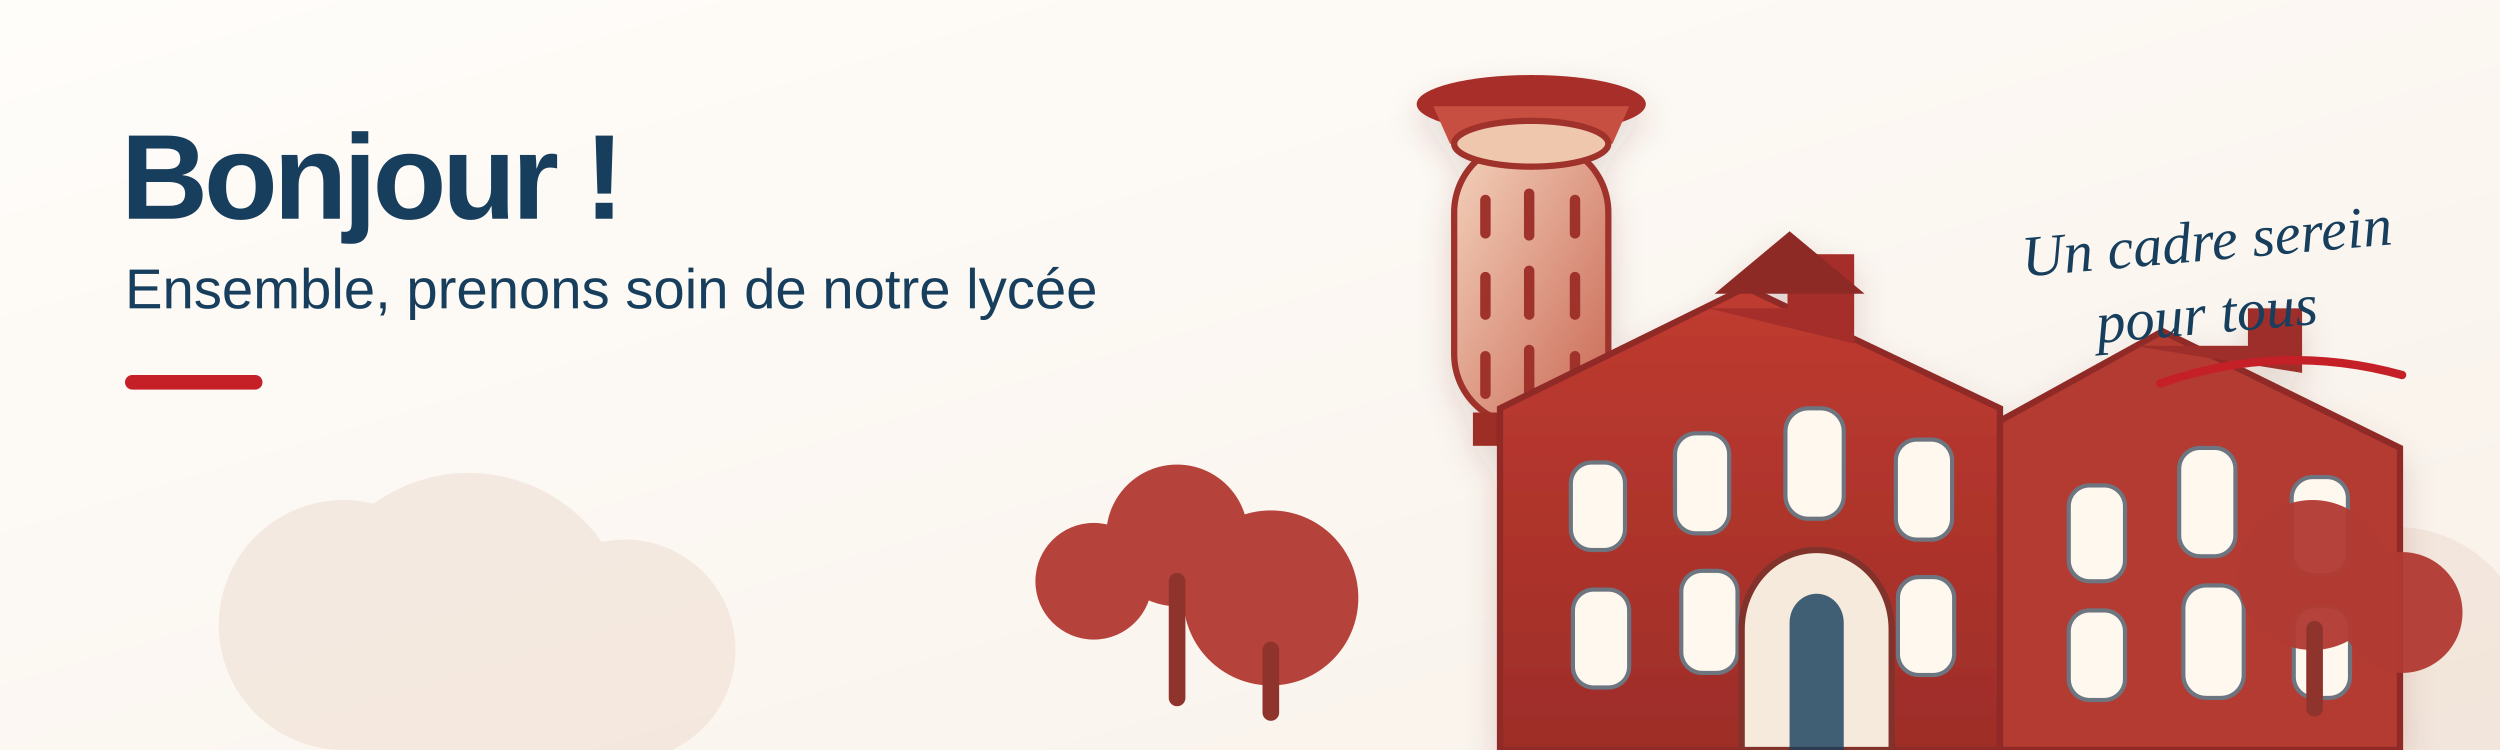
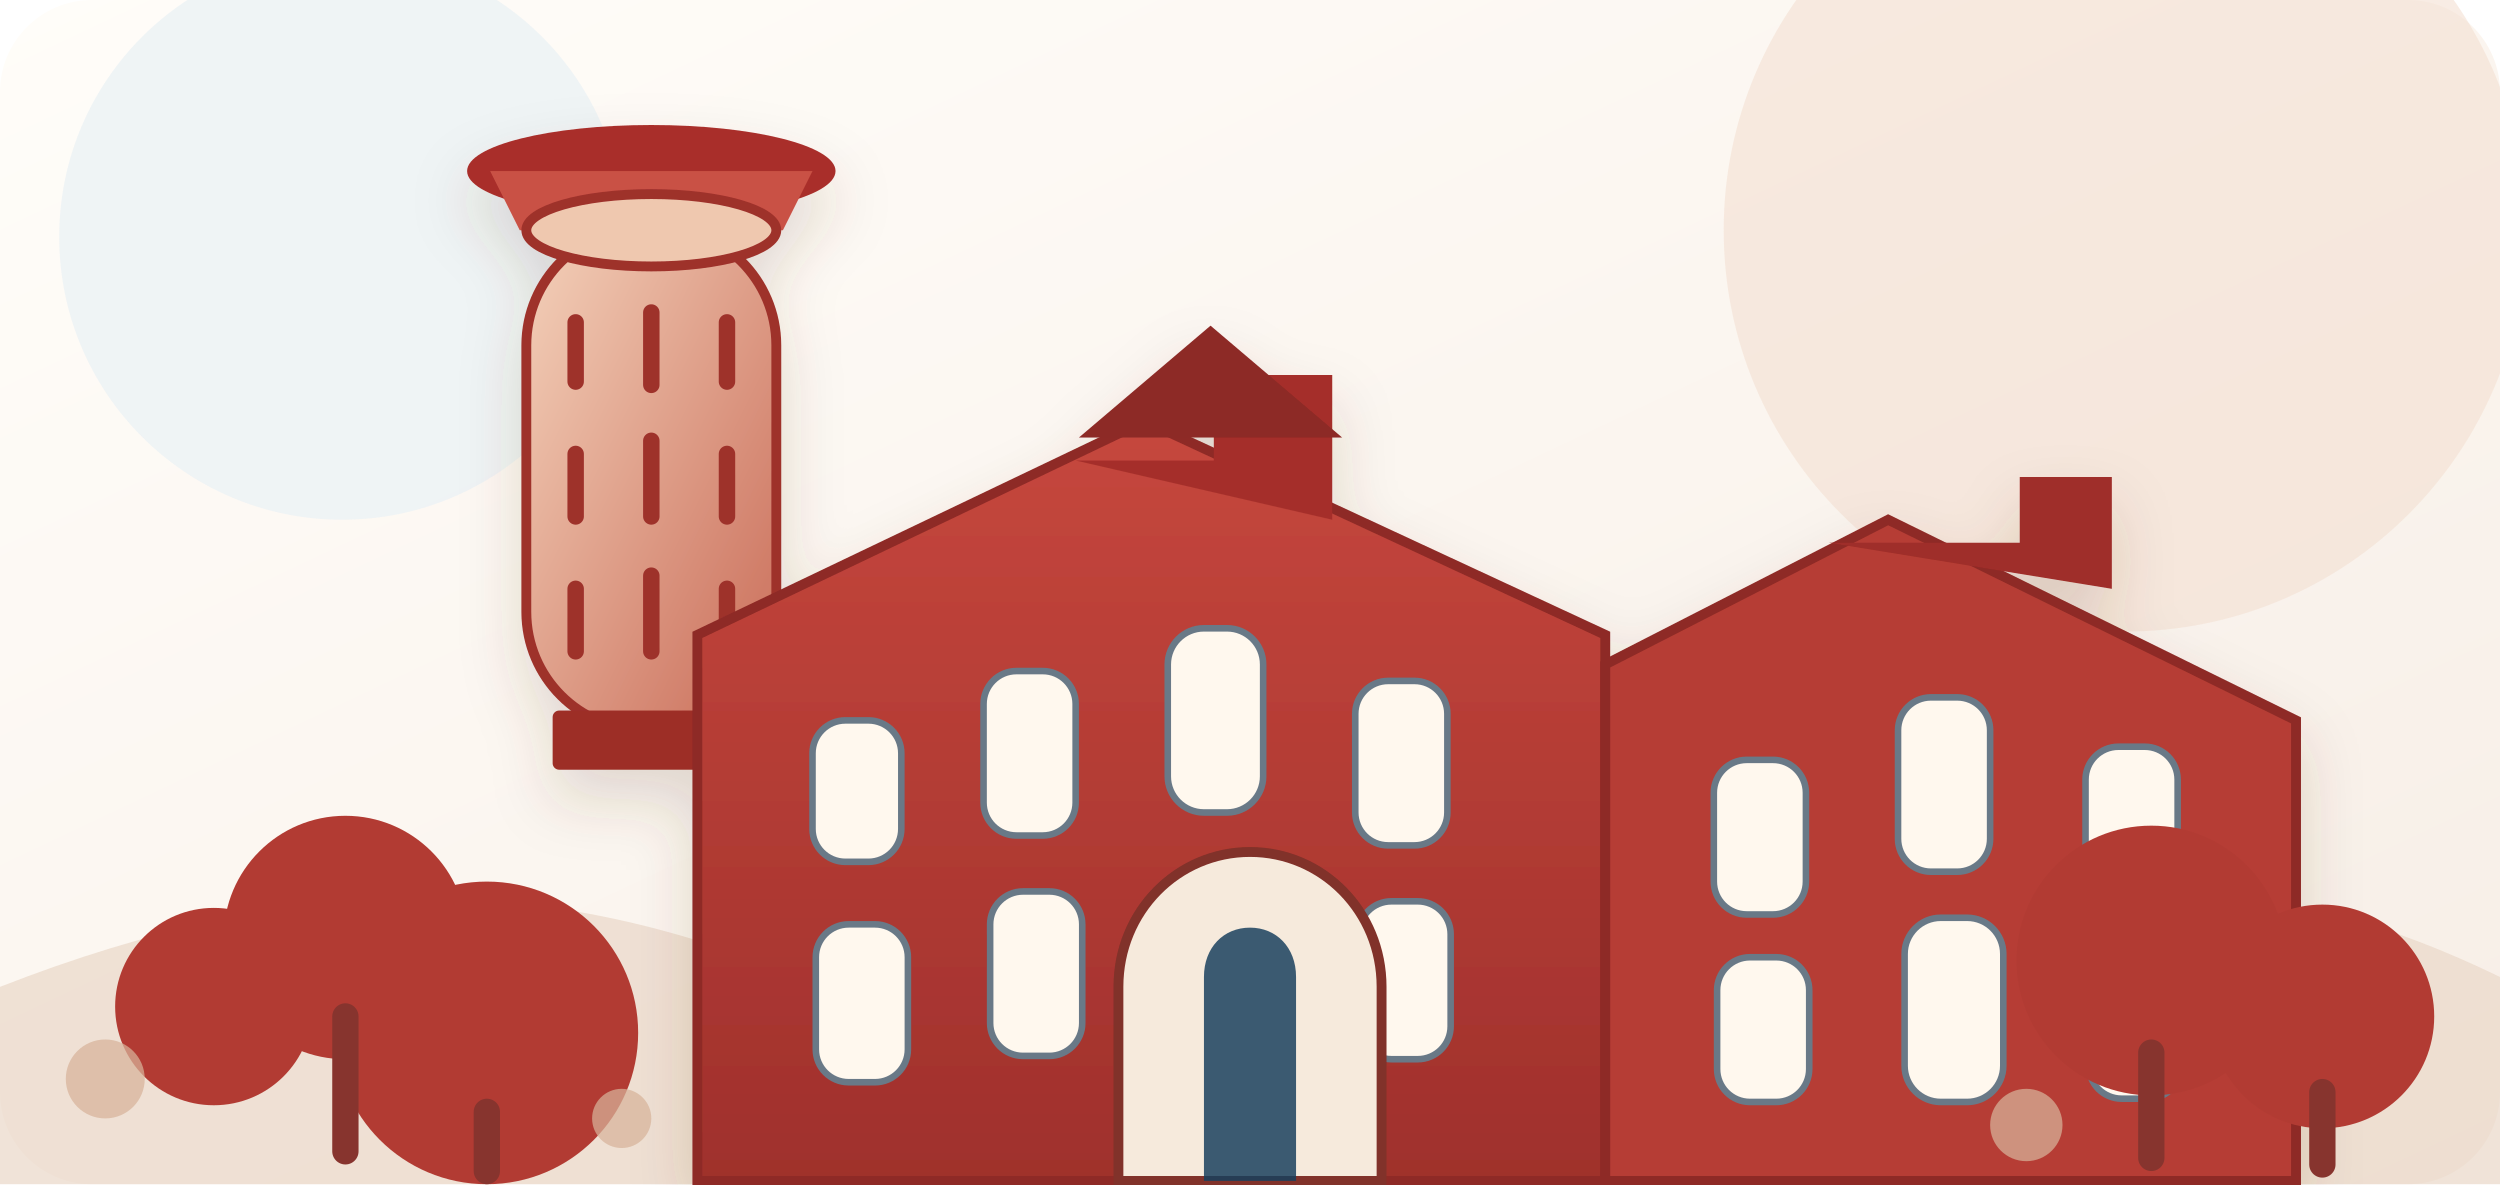
- <svg xmlns="http://www.w3.org/2000/svg" viewBox="0 0 1200 360" role="img" aria-labelledby="title desc">
+ <svg xmlns="http://www.w3.org/2000/svg" viewBox="0 0 760 360" role="img" aria-labelledby="title desc">
  <defs>
    <linearGradient id="paper" x1="0" y1="0" x2="1" y2="1">
-       <stop offset="0" stop-color="#fffdfa" />
-       <stop offset="1" stop-color="#f8f1e9" />
+       <stop offset="0" stop-color="#fffdf9" />
+       <stop offset="1" stop-color="#f7eee6" />
    </linearGradient>
    <linearGradient id="brick" x1="0" y1="0" x2="0" y2="1">
-       <stop offset="0" stop-color="#bf3b30" />
-       <stop offset="1" stop-color="#9d2d28" />
+       <stop offset="0" stop-color="#c6473d" />
+       <stop offset="1" stop-color="#9f302c" />
    </linearGradient>
    <linearGradient id="tower" x1="0" y1="0" x2="1" y2="1">
-       <stop offset="0" stop-color="#f4d3bd" />
-       <stop offset="1" stop-color="#c96753" />
+       <stop offset="0" stop-color="#f4d2bb" />
+       <stop offset="1" stop-color="#c96b57" />
    </linearGradient>
-     <filter id="shadow" x="-20%" y="-20%" width="140%" height="150%">
-       <feDropShadow dx="0" dy="7" stdDeviation="8" flood-color="#643728" flood-opacity=".16" />
+     <filter id="shadow" x="-20%" y="-20%" width="150%" height="160%">
+       <feDropShadow dx="0" dy="9" stdDeviation="9" flood-color="#63352d" flood-opacity=".17" />
    </filter>
  </defs>
-   <rect width="1200" height="360" fill="url(#paper)" />
-   <g opacity=".44" fill="#ead7c9">
-     <circle cx="165" cy="300" r="60" />
-     <circle cx="225" cy="305" r="78" />
-     <circle cx="300" cy="312" r="53" />
-     <circle cx="1025" cy="304" r="76" />
-     <circle cx="1090" cy="306" r="58" />
-     <circle cx="1150" cy="318" r="65" />
-   </g>
-   <g fill="#173f5d" font-family="Segoe UI, Arial, sans-serif">
-     <text x="58" y="105" font-size="58" font-weight="760" letter-spacing="-2">Bonjour !</text>
-     <text x="60" y="148" font-size="27" font-weight="430">Ensemble, prenons soin de notre lycée</text>
-   </g>
-   <rect x="60" y="180" width="66" height="7" rx="3.5" fill="#c51f27" />
+   <rect width="760" height="360" rx="28" fill="url(#paper)" />
+   <circle cx="646" cy="70" r="122" fill="#f3dfd1" opacity=".58" />
+   <circle cx="104" cy="72" r="86" fill="#eef3f5" opacity=".92" />
+   <path d="M0 300c92-36 167-35 245-2s175 38 282 0 167-33 233-1v63H0z" fill="#ead8c9" opacity=".72" />
  <g filter="url(#shadow)">
-     <g transform="translate(655 20)">
-       <ellipse cx="80" cy="30" rx="55" ry="14" fill="#a82f2b" />
-       <path d="M33 31h94l-8 18H41z" fill="#c74f42" />
-       <rect x="43" y="48" width="74" height="136" rx="34" fill="url(#tower)" stroke="#9f302a" stroke-width="3" />
-       <ellipse cx="80" cy="49" rx="37" ry="11" fill="#efc7ad" stroke="#9f302a" stroke-width="3" />
-       <g stroke="#9f302a" stroke-width="5" stroke-linecap="round">
-         <path d="M58 76v16M79 73v20M101 76v16M58 113v18M79 110v21M101 113v18M58 151v18M79 148v21M101 151v18" />
+     <g transform="translate(118 22)">
+       <ellipse cx="80" cy="30" rx="56" ry="14" fill="#a92e2a" />
+       <path d="M31 30h98l-9 18H40z" fill="#c95144" />
+       <rect x="42" y="47" width="76" height="153" rx="36" fill="url(#tower)" stroke="#9e302b" stroke-width="3" />
+       <ellipse cx="80" cy="48" rx="38" ry="11" fill="#efc8af" stroke="#9e302b" stroke-width="3" />
+       <g stroke="#9e302b" stroke-width="5" stroke-linecap="round">
+         <path d="M57 76v18M80 73v22M103 76v18M57 116v19M80 112v23M103 116v19M57 157v19M80 153v23M103 157v19" />
      </g>
-       <rect x="52" y="178" width="56" height="16" fill="#9d2d28" />
+       <rect x="50" y="194" width="60" height="18" rx="2" fill="#9d2d28" />
    </g>
-     <g transform="translate(720 132)">
-       <path d="M0 64 118 6l122 58v164H0z" fill="url(#brick)" stroke="#8f2a26" stroke-width="3" />
-       <path d="M240 70 318 27l114 56v145H240z" fill="#b43a31" stroke="#8f2a26" stroke-width="3" />
-       <path d="M100 16h38v-26h32v43" fill="#a52e29" />
-       <path d="M103 9h72l-36-30z" fill="#8e2926" />
-       <path d="M304 34h55v-18h26v31" fill="#9e2d29" />
-       <g fill="#fff8ee" stroke="#6d7680" stroke-width="2">
-         <rect x="34" y="90" width="26" height="42" rx="10" />
-         <rect x="84" y="76" width="26" height="48" rx="10" />
-         <rect x="137" y="64" width="28" height="53" rx="11" />
-         <rect x="190" y="79" width="27" height="48" rx="10" />
-         <rect x="35" y="151" width="27" height="47" rx="10" />
-         <rect x="87" y="142" width="27" height="49" rx="10" />
-         <rect x="139" y="135" width="29" height="55" rx="11" />
-         <rect x="191" y="145" width="27" height="47" rx="10" />
-         <rect x="273" y="101" width="27" height="46" rx="10" />
-         <rect x="326" y="83" width="27" height="52" rx="10" />
-         <rect x="380" y="97" width="27" height="47" rx="10" />
-         <rect x="273" y="161" width="27" height="43" rx="10" />
-         <rect x="328" y="149" width="29" height="54" rx="11" />
-         <rect x="381" y="159" width="27" height="44" rx="10" />
+     <g transform="translate(212 120)">
+       <path d="M0 73 136 8l140 65v166H0z" fill="url(#brick)" stroke="#8e2a26" stroke-width="3" />
+       <path d="M276 82 362 38l124 61v140H276z" fill="#b63d34" stroke="#8e2a26" stroke-width="3" />
+       <path d="M115 20h42V-6h36v44" fill="#a52f2a" />
+       <path d="M116 13h80l-40-34z" fill="#8d2926" />
+       <path d="M344 45h58V25h28v34" fill="#9f2d29" />
+       <g fill="#fff8ee" stroke="#697987" stroke-width="2">
+         <rect x="35" y="99" width="27" height="43" rx="10" />
+         <rect x="87" y="84" width="28" height="50" rx="10" />
+         <rect x="143" y="71" width="29" height="56" rx="11" />
+         <rect x="200" y="87" width="28" height="50" rx="10" />
+         <rect x="36" y="161" width="28" height="48" rx="10" />
+         <rect x="89" y="151" width="28" height="50" rx="10" />
+         <rect x="145" y="143" width="30" height="57" rx="11" />
+         <rect x="201" y="154" width="28" height="48" rx="10" />
+         <rect x="309" y="111" width="28" height="47" rx="10" />
+         <rect x="365" y="92" width="28" height="53" rx="10" />
+         <rect x="422" y="107" width="28" height="48" rx="10" />
+         <rect x="310" y="171" width="28" height="44" rx="10" />
+         <rect x="367" y="159" width="30" height="56" rx="11" />
+         <rect x="423" y="169" width="28" height="45" rx="10" />
      </g>
-       <path d="M116 228v-58c0-21 16-38 36-38s36 17 36 38v58z" fill="#f6eadc" stroke="#813029" stroke-width="3" />
-       <path d="M139 228v-61c0-8 6-14 13-14s13 6 13 14v61z" fill="#173f5d" opacity=".82" />
+       <path d="M128 239v-59c0-23 18-41 40-41s40 18 40 41v59z" fill="#f6eadc" stroke="#813029" stroke-width="3" />
+       <path d="M154 239v-62c0-9 6-15 14-15s14 6 14 15v62z" fill="#173f5d" opacity=".84" />
    </g>
  </g>
-   <g fill="#b13a32" opacity=".95">
-     <circle cx="565" cy="257" r="34" />
-     <circle cx="525" cy="279" r="28" />
-     <circle cx="610" cy="287" r="42" />
-     <circle cx="1110" cy="276" r="36" />
-     <circle cx="1153" cy="294" r="29" />
+   <g fill="#b23b33">
+     <circle cx="105" cy="285" r="37" />
+     <circle cx="65" cy="306" r="30" />
+     <circle cx="148" cy="314" r="46" />
+     <circle cx="654" cy="292" r="41" />
+     <circle cx="706" cy="309" r="34" />
  </g>
-   <g stroke="#8f342d" stroke-width="8" stroke-linecap="round">
-     <path d="M565 279v56M610 312v30M1111 302v38" />
+   <g stroke="#87342e" stroke-width="8" stroke-linecap="round">
+     <path d="M105 309v41M148 338v18M654 320v32M706 332v22" />
  </g>
-   <g fill="#173f5d" text-anchor="middle">
-     <text x="1060" y="125" font-family="Georgia, Times New Roman, serif" font-size="28" font-style="italic" transform="rotate(-5 1060 125)">Un cadre serein</text>
-     <text x="1060" y="160" font-family="Georgia, Times New Roman, serif" font-size="28" font-style="italic" transform="rotate(-5 1060 160)">pour tous</text>
+   <g fill="#d7b39a" opacity=".72">
+     <circle cx="32" cy="328" r="12" />
+     <circle cx="189" cy="340" r="9" />
+     <circle cx="616" cy="342" r="11" />
  </g>
-   <path d="M1037 184q58-20 116-4" fill="none" stroke="#c51f27" stroke-width="4" stroke-linecap="round" />
</svg>
